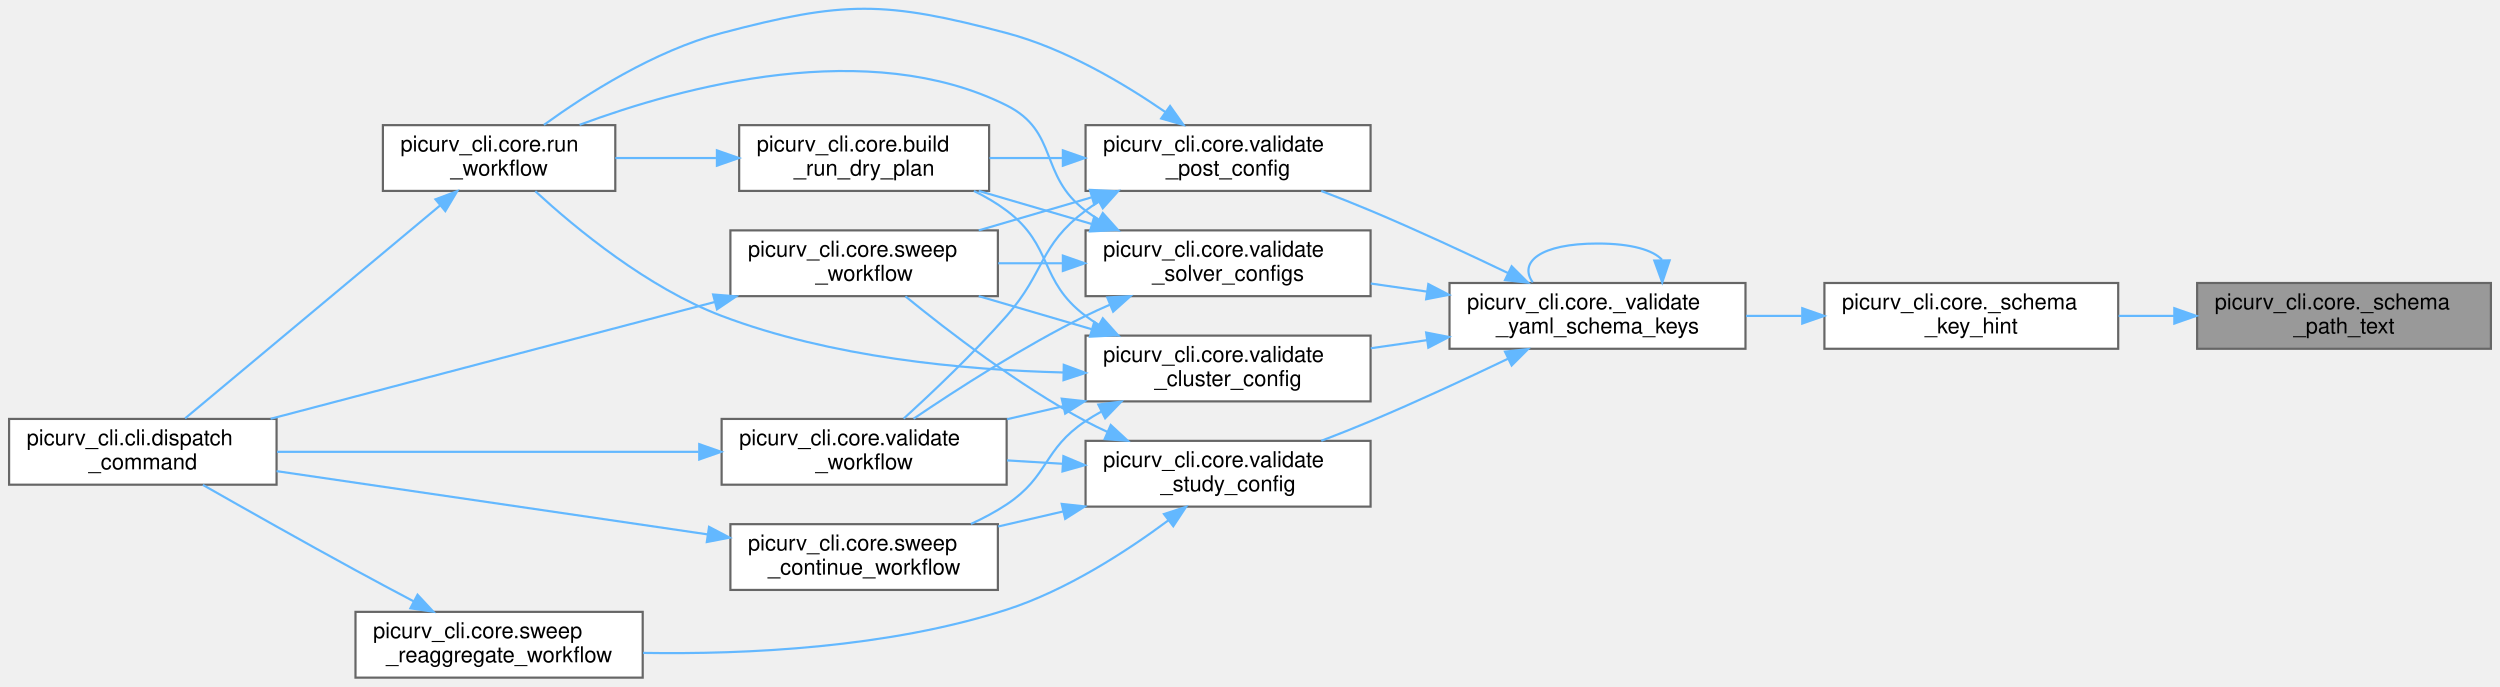
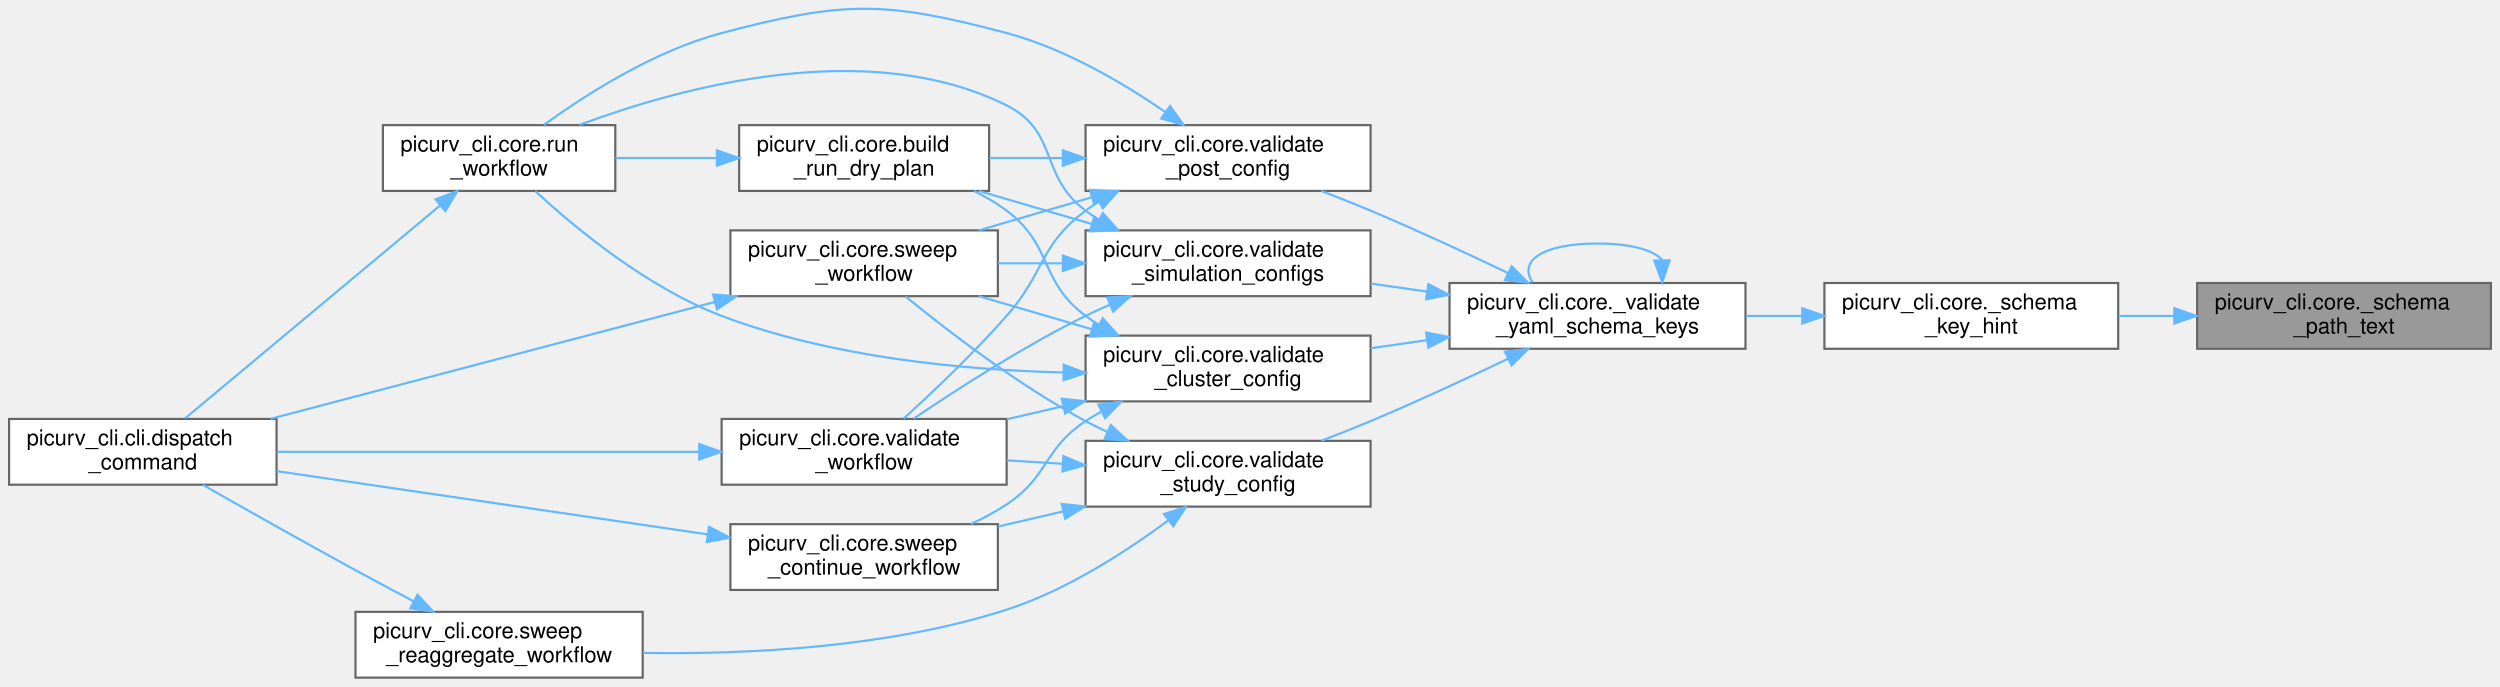
<svg xmlns="http://www.w3.org/2000/svg" xmlns:xlink="http://www.w3.org/1999/xlink" width="1140pt" height="313pt" viewBox="0.00 0.00 1140.00 313.08">
  <g id="graph0" class="graph" transform="scale(1 1) rotate(0) translate(4 309.08)">
    <g id="Node000001" class="node">
      <g id="a_Node000001">
        <a xlink:title="Render an internal schema path tuple as a user-facing YAML path.">
          <polygon fill="#999999" stroke="#666666" points="1132,-180 998,-180 998,-150 1132,-150 1132,-180" />
          <text text-anchor="start" x="1006" y="-168" font-family="Helvetica,sans-Serif" font-size="10.00">picurv_cli.core._schema</text>
          <text text-anchor="middle" x="1065" y="-157" font-family="Helvetica,sans-Serif" font-size="10.00">_path_text</text>
        </a>
      </g>
    </g>
    <g id="Node000002" class="node">
      <g id="a_Node000002">
        <a xlink:href="namespacepicurv__cli_1_1core.html#a4a3838458d071f13fdc33a25837ddc79" target="_top" xlink:title="Build a concise typo or hierarchy hint for an unsupported YAML key.">
          <polygon fill="white" stroke="#666666" points="962,-180 828,-180 828,-150 962,-150 962,-180" />
          <text text-anchor="start" x="836" y="-168" font-family="Helvetica,sans-Serif" font-size="10.00">picurv_cli.core._schema</text>
          <text text-anchor="middle" x="895" y="-157" font-family="Helvetica,sans-Serif" font-size="10.00">_key_hint</text>
        </a>
      </g>
    </g>
    <g id="edge1_Node000001_Node000002" class="edge">
      <g id="a_edge1_Node000001_Node000002">
        <a xlink:title=" ">
          <path fill="none" stroke="#63b8ff" d="M987.41,-165C978.99,-165 970.47,-165 962.19,-165" />
          <polygon fill="#63b8ff" stroke="#63b8ff" points="987.6,-168.5 997.6,-165 987.6,-161.5 987.6,-168.5" />
        </a>
      </g>
    </g>
    <g id="Node000003" class="node">
      <g id="a_Node000003">
        <a xlink:href="namespacepicurv__cli_1_1core.html#a9db31b0e2e36cf5a10d00ca2adf01b6f" target="_top" xlink:title="Reject unsupported YAML keys before they can be silently ignored by staging.">
          <polygon fill="white" stroke="#666666" points="792,-180 657,-180 657,-150 792,-150 792,-180" />
          <text text-anchor="start" x="665" y="-168" font-family="Helvetica,sans-Serif" font-size="10.00">picurv_cli.core._validate</text>
          <text text-anchor="middle" x="724.5" y="-157" font-family="Helvetica,sans-Serif" font-size="10.00">_yaml_schema_keys</text>
        </a>
      </g>
    </g>
    <g id="edge2_Node000002_Node000003" class="edge">
      <g id="a_edge2_Node000002_Node000003">
        <a xlink:title=" ">
          <path fill="none" stroke="#63b8ff" d="M817.63,-165C809.16,-165 800.59,-165 792.25,-165" />
          <polygon fill="#63b8ff" stroke="#63b8ff" points="817.89,-168.5 827.89,-165 817.89,-161.5 817.89,-168.5" />
        </a>
      </g>
    </g>
    <g id="edge3_Node000003_Node000003" class="edge">
      <g id="a_edge3_Node000003_Node000003">
        <a xlink:title=" ">
          <path fill="none" stroke="#63b8ff" d="M753.91,-190.6C749.89,-194.97 740.09,-198 724.5,-198 698.25,-198 688.41,-189.41 694.97,-180.28" />
          <polygon fill="#63b8ff" stroke="#63b8ff" points="757.41,-190.32 754.03,-180.28 750.41,-190.23 757.41,-190.32" />
        </a>
      </g>
    </g>
    <g id="Node000004" class="node">
      <g id="a_Node000004">
        <a xlink:href="namespacepicurv__cli_1_1core.html#a929539aeede0c2e6badb34a90ea67f0b" target="_top" xlink:title="Validate Slurm scheduler configuration from cluster.yml.">
          <polygon fill="white" stroke="#666666" points="621,-156 491,-156 491,-126 621,-126 621,-156" />
          <text text-anchor="start" x="499" y="-144" font-family="Helvetica,sans-Serif" font-size="10.00">picurv_cli.core.validate</text>
          <text text-anchor="middle" x="556" y="-133" font-family="Helvetica,sans-Serif" font-size="10.00">_cluster_config</text>
        </a>
      </g>
    </g>
    <g id="edge4_Node000003_Node000004" class="edge">
      <g id="a_edge4_Node000003_Node000004">
        <a xlink:title=" ">
          <path fill="none" stroke="#63b8ff" d="M646.73,-153.93C638.15,-152.7 629.47,-151.45 621.07,-150.24" />
          <polygon fill="#63b8ff" stroke="#63b8ff" points="646.34,-157.41 656.74,-155.38 647.34,-150.49 646.34,-157.41" />
        </a>
      </g>
    </g>
    <g id="Node000011" class="node">
      <g id="a_Node000011">
        <a xlink:href="namespacepicurv__cli_1_1core.html#af4bbc60dc833dc2df225f44586e8f112" target="_top" xlink:title="Validates the post-processing config before running the post-processor.">
          <polygon fill="white" stroke="#666666" points="621,-252 491,-252 491,-222 621,-222 621,-252" />
          <text text-anchor="start" x="499" y="-240" font-family="Helvetica,sans-Serif" font-size="10.00">picurv_cli.core.validate</text>
          <text text-anchor="middle" x="556" y="-229" font-family="Helvetica,sans-Serif" font-size="10.00">_post_config</text>
        </a>
      </g>
    </g>
    <g id="edge15_Node000003_Node000011" class="edge">
      <g id="a_edge15_Node000003_Node000011">
        <a xlink:title=" ">
          <path fill="none" stroke="#63b8ff" d="M683.66,-184.55C664.82,-193.57 641.92,-204.2 621,-213 613.78,-216.04 606.03,-219.1 598.5,-221.98" />
          <polygon fill="#63b8ff" stroke="#63b8ff" points="685.34,-187.63 692.84,-180.14 682.31,-181.32 685.34,-187.63" />
        </a>
      </g>
    </g>
    <g id="Node000012" class="node">
      <g id="a_Node000012">
-         <a xlink:href="namespacepicurv__cli_1_1core.html#aa361b69d8425c533940a916974f19cdc" target="_top" xlink:title="Validates all solver input configs before any work is done.">
+         <a xlink:href="namespacepicurv__cli_1_1core.html#a3e5bd11c78f74e04d6d15fe9c6413f20" target="_top" xlink:title="Validates every configuration a simulation run consumes, before any work is done.">
          <polygon fill="white" stroke="#666666" points="621,-204 491,-204 491,-174 621,-174 621,-204" />
          <text text-anchor="start" x="499" y="-192" font-family="Helvetica,sans-Serif" font-size="10.00">picurv_cli.core.validate</text>
-           <text text-anchor="middle" x="556" y="-181" font-family="Helvetica,sans-Serif" font-size="10.00">_solver_configs</text>
+           <text text-anchor="middle" x="556" y="-181" font-family="Helvetica,sans-Serif" font-size="10.00">_simulation_configs</text>
        </a>
      </g>
    </g>
    <g id="edge20_Node000003_Node000012" class="edge">
      <g id="a_edge20_Node000003_Node000012">
        <a xlink:title=" ">
          <path fill="none" stroke="#63b8ff" d="M646.73,-176.07C638.15,-177.3 629.47,-178.55 621.07,-179.76" />
          <polygon fill="#63b8ff" stroke="#63b8ff" points="647.34,-179.51 656.74,-174.62 646.34,-172.59 647.34,-179.51" />
        </a>
      </g>
    </g>
    <g id="Node000013" class="node">
      <g id="a_Node000013">
        <a xlink:href="namespacepicurv__cli_1_1core.html#a0fa0191e5c9188b91a3d20d999743789" target="_top" xlink:title="Validate sweep/study specification from study.yml.">
          <polygon fill="white" stroke="#666666" points="621,-108 491,-108 491,-78 621,-78 621,-108" />
          <text text-anchor="start" x="499" y="-96" font-family="Helvetica,sans-Serif" font-size="10.00">picurv_cli.core.validate</text>
          <text text-anchor="middle" x="556" y="-85" font-family="Helvetica,sans-Serif" font-size="10.00">_study_config</text>
        </a>
      </g>
    </g>
    <g id="edge25_Node000003_Node000013" class="edge">
      <g id="a_edge25_Node000003_Node000013">
        <a xlink:title=" ">
          <path fill="none" stroke="#63b8ff" d="M683.66,-145.45C664.82,-136.43 641.92,-125.8 621,-117 613.78,-113.96 606.03,-110.9 598.5,-108.02" />
          <polygon fill="#63b8ff" stroke="#63b8ff" points="682.31,-148.68 692.84,-149.86 685.34,-142.37 682.31,-148.68" />
        </a>
      </g>
    </g>
    <g id="Node000005" class="node">
      <g id="a_Node000005">
        <a xlink:href="namespacepicurv__cli_1_1core.html#ad0a7e7908fe8018c48c3dbf1cd1a0fab" target="_top" xlink:title="Build a no-write execution plan for run --dry-run.">
          <polygon fill="white" stroke="#666666" points="447,-252 333,-252 333,-222 447,-222 447,-252" />
          <text text-anchor="start" x="341" y="-240" font-family="Helvetica,sans-Serif" font-size="10.00">picurv_cli.core.build</text>
          <text text-anchor="middle" x="390" y="-229" font-family="Helvetica,sans-Serif" font-size="10.00">_run_dry_plan</text>
        </a>
      </g>
    </g>
    <g id="edge5_Node000004_Node000005" class="edge">
      <g id="a_edge5_Node000004_Node000005">
        <a xlink:title=" ">
          <path fill="none" stroke="#63b8ff" d="M496.8,-161.05C494.79,-162.3 492.85,-163.61 491,-165 469.66,-180.99 476.34,-197.01 455,-213 450.44,-216.42 445.34,-219.39 440.07,-221.98" />
          <polygon fill="#63b8ff" stroke="#63b8ff" points="498.86,-163.91 505.93,-156.02 495.49,-157.78 498.86,-163.91" />
        </a>
      </g>
    </g>
    <g id="Node000006" class="node">
      <g id="a_Node000006">
        <a xlink:href="namespacepicurv__cli_1_1core.html#af3c335a580c984143890f7ab305c5011" target="_top" xlink:title="Main orchestrator for the 'run' command (local and Slurm modes).">
          <polygon fill="white" stroke="#666666" points="276.5,-252 170.5,-252 170.5,-222 276.5,-222 276.5,-252" />
          <text text-anchor="start" x="178.5" y="-240" font-family="Helvetica,sans-Serif" font-size="10.00">picurv_cli.core.run</text>
          <text text-anchor="middle" x="223.5" y="-229" font-family="Helvetica,sans-Serif" font-size="10.00">_workflow</text>
        </a>
      </g>
    </g>
    <g id="edge8_Node000004_Node000006" class="edge">
      <g id="a_edge8_Node000004_Node000006">
        <a xlink:title=" ">
          <path fill="none" stroke="#63b8ff" d="M480.76,-139.19C434.58,-140.36 374.72,-146.12 325,-165 291.29,-177.8 258.54,-204.81 240.01,-221.86" />
          <polygon fill="#63b8ff" stroke="#63b8ff" points="481.06,-142.68 491,-139 480.93,-135.68 481.06,-142.68" />
        </a>
      </g>
    </g>
    <g id="Node000008" class="node">
      <g id="a_Node000008">
        <a xlink:href="namespacepicurv__cli_1_1core.html#ab4ebe76e6a910194de005f3ed4679086" target="_top" xlink:title="Continue a partially-completed Slurm parameter sweep study.">
          <polygon fill="white" stroke="#666666" points="451,-70 329,-70 329,-40 451,-40 451,-70" />
          <text text-anchor="start" x="337" y="-58" font-family="Helvetica,sans-Serif" font-size="10.00">picurv_cli.core.sweep</text>
          <text text-anchor="middle" x="390" y="-47" font-family="Helvetica,sans-Serif" font-size="10.00">_continue_workflow</text>
        </a>
      </g>
    </g>
    <g id="edge9_Node000004_Node000008" class="edge">
      <g id="a_edge9_Node000004_Node000008">
        <a xlink:title=" ">
          <path fill="none" stroke="#63b8ff" d="M498.14,-121.31C495.68,-119.95 493.29,-118.52 491,-117 471.61,-104.14 474.39,-91.86 455,-79 449.96,-75.66 444.38,-72.69 438.69,-70.09" />
          <polygon fill="#63b8ff" stroke="#63b8ff" points="496.8,-124.56 507.31,-125.91 499.94,-118.3 496.8,-124.56" />
        </a>
      </g>
    </g>
    <g id="Node000009" class="node">
      <g id="a_Node000009">
        <a xlink:href="namespacepicurv__cli_1_1core.html#a600b6b58cdfbc6e55e78ae5a2697c9fd" target="_top" xlink:title="Study/sweep orchestration using Slurm job arrays.">
          <polygon fill="white" stroke="#666666" points="451,-204 329,-204 329,-174 451,-174 451,-204" />
          <text text-anchor="start" x="337" y="-192" font-family="Helvetica,sans-Serif" font-size="10.00">picurv_cli.core.sweep</text>
          <text text-anchor="middle" x="390" y="-181" font-family="Helvetica,sans-Serif" font-size="10.00">_workflow</text>
        </a>
      </g>
    </g>
    <g id="edge11_Node000004_Node000009" class="edge">
      <g id="a_edge11_Node000004_Node000009">
        <a xlink:title=" ">
          <path fill="none" stroke="#63b8ff" d="M493.75,-158.93C476.8,-163.89 458.58,-169.22 442.26,-174" />
          <polygon fill="#63b8ff" stroke="#63b8ff" points="494.95,-162.22 503.56,-156.06 492.98,-155.51 494.95,-162.22" />
        </a>
      </g>
    </g>
    <g id="Node000010" class="node">
      <g id="a_Node000010">
        <a xlink:href="namespacepicurv__cli_1_1core.html#a068f9134a2449c213fe602e660d2cce4" target="_top" xlink:title="Implements picurv validate without launching solver/post workflows.">
          <polygon fill="white" stroke="#666666" points="455,-118 325,-118 325,-88 455,-88 455,-118" />
          <text text-anchor="start" x="333" y="-106" font-family="Helvetica,sans-Serif" font-size="10.00">picurv_cli.core.validate</text>
          <text text-anchor="middle" x="390" y="-95" font-family="Helvetica,sans-Serif" font-size="10.00">_workflow</text>
        </a>
      </g>
    </g>
    <g id="edge13_Node000004_Node000010" class="edge">
      <g id="a_edge13_Node000004_Node000010">
        <a xlink:title=" ">
          <path fill="none" stroke="#63b8ff" d="M480.71,-123.79C472.18,-121.81 463.54,-119.81 455.16,-117.87" />
          <polygon fill="#63b8ff" stroke="#63b8ff" points="480.12,-127.24 490.65,-126.09 481.7,-120.42 480.12,-127.24" />
        </a>
      </g>
    </g>
    <g id="edge6_Node000005_Node000006" class="edge">
      <g id="a_edge6_Node000005_Node000006">
        <a xlink:title=" ">
          <path fill="none" stroke="#63b8ff" d="M322.41,-237C307.13,-237 291.09,-237 276.52,-237" />
          <polygon fill="#63b8ff" stroke="#63b8ff" points="322.85,-240.5 332.85,-237 322.85,-233.5 322.85,-240.5" />
        </a>
      </g>
    </g>
    <g id="Node000007" class="node">
      <g id="a_Node000007">
        <a xlink:href="namespacepicurv__cli_1_1cli.html#a41f5f5f48800b89e6c2361972ea60b3b" target="_top" xlink:title="Validate argument combinations and dispatch to command handlers.">
          <polygon fill="white" stroke="#666666" points="122,-118 0,-118 0,-88 122,-88 122,-118" />
          <text text-anchor="start" x="8" y="-106" font-family="Helvetica,sans-Serif" font-size="10.00">picurv_cli.cli.dispatch</text>
          <text text-anchor="middle" x="61" y="-95" font-family="Helvetica,sans-Serif" font-size="10.00">_command</text>
        </a>
      </g>
    </g>
    <g id="edge7_Node000006_Node000007" class="edge">
      <g id="a_edge7_Node000006_Node000007">
        <a xlink:title=" ">
          <path fill="none" stroke="#63b8ff" d="M196.63,-215.4C164.03,-188.18 108.81,-142.08 80.28,-118.26" />
          <polygon fill="#63b8ff" stroke="#63b8ff" points="194.48,-218.17 204.4,-221.89 198.97,-212.79 194.48,-218.17" />
        </a>
      </g>
    </g>
    <g id="edge10_Node000008_Node000007" class="edge">
      <g id="a_edge10_Node000008_Node000007">
        <a xlink:title=" ">
          <path fill="none" stroke="#63b8ff" d="M318.72,-65.32C260.13,-73.92 177.54,-86.04 122.01,-94.19" />
          <polygon fill="#63b8ff" stroke="#63b8ff" points="319.26,-68.78 328.64,-63.86 318.24,-61.85 319.26,-68.78" />
        </a>
      </g>
    </g>
    <g id="edge12_Node000009_Node000007" class="edge">
      <g id="a_edge12_Node000009_Node000007">
        <a xlink:title=" ">
          <path fill="none" stroke="#63b8ff" d="M321.95,-171.37C262.24,-155.66 175.81,-132.93 119.27,-118.06" />
          <polygon fill="#63b8ff" stroke="#63b8ff" points="321.11,-174.76 331.67,-173.92 322.89,-167.99 321.11,-174.76" />
        </a>
      </g>
    </g>
    <g id="edge14_Node000010_Node000007" class="edge">
      <g id="a_edge14_Node000010_Node000007">
        <a xlink:title=" ">
          <path fill="none" stroke="#63b8ff" d="M314.54,-103C256.32,-103 176.43,-103 122.21,-103" />
          <polygon fill="#63b8ff" stroke="#63b8ff" points="314.79,-106.5 324.79,-103 314.79,-99.5 314.79,-106.5" />
        </a>
      </g>
    </g>
    <g id="edge16_Node000011_Node000005" class="edge">
      <g id="a_edge16_Node000011_Node000005">
        <a xlink:title=" ">
          <path fill="none" stroke="#63b8ff" d="M480.46,-237C469.27,-237 457.9,-237 447.18,-237" />
          <polygon fill="#63b8ff" stroke="#63b8ff" points="480.65,-240.5 490.65,-237 480.65,-233.5 480.65,-240.5" />
        </a>
      </g>
    </g>
    <g id="edge17_Node000011_Node000006" class="edge">
      <g id="a_edge17_Node000011_Node000006">
        <a xlink:title=" ">
          <path fill="none" stroke="#63b8ff" d="M527.43,-257.95C508.25,-271.15 481.47,-286.99 455,-294 399.15,-308.8 380.87,-308.74 325,-294 294.36,-285.91 263.26,-266.1 243.94,-252.11" />
          <polygon fill="#63b8ff" stroke="#63b8ff" points="529.54,-260.74 535.67,-252.11 525.49,-255.03 529.54,-260.74" />
        </a>
      </g>
    </g>
    <g id="edge18_Node000011_Node000009" class="edge">
      <g id="a_edge18_Node000011_Node000009">
        <a xlink:title=" ">
          <path fill="none" stroke="#63b8ff" d="M493.75,-219.07C476.8,-214.11 458.58,-208.78 442.26,-204" />
          <polygon fill="#63b8ff" stroke="#63b8ff" points="492.98,-222.49 503.56,-221.94 494.95,-215.78 492.98,-222.49" />
        </a>
      </g>
    </g>
    <g id="edge19_Node000011_Node000010" class="edge">
      <g id="a_edge19_Node000011_Node000010">
        <a xlink:title=" ">
          <path fill="none" stroke="#63b8ff" d="M496.8,-216.95C494.79,-215.7 492.85,-214.39 491,-213 469.66,-197.01 472.63,-185.01 455,-165 440.07,-148.06 421.35,-130.27 408.02,-118.12" />
          <polygon fill="#63b8ff" stroke="#63b8ff" points="495.49,-220.22 505.93,-221.98 498.86,-214.09 495.49,-220.22" />
        </a>
      </g>
    </g>
    <g id="edge21_Node000012_Node000005" class="edge">
      <g id="a_edge21_Node000012_Node000005">
        <a xlink:title=" ">
          <path fill="none" stroke="#63b8ff" d="M493.75,-206.93C476.8,-211.89 458.58,-217.22 442.26,-222" />
          <polygon fill="#63b8ff" stroke="#63b8ff" points="494.95,-210.22 503.56,-204.06 492.98,-203.51 494.95,-210.22" />
        </a>
      </g>
    </g>
    <g id="edge22_Node000012_Node000006" class="edge">
      <g id="a_edge22_Node000012_Node000006">
        <a xlink:title=" ">
          <path fill="none" stroke="#63b8ff" d="M496.8,-209.05C494.79,-210.3 492.85,-211.61 491,-213 469.66,-228.99 478.85,-249.07 455,-261 392.02,-292.49 307.44,-269.71 260.21,-252.14" />
          <polygon fill="#63b8ff" stroke="#63b8ff" points="498.86,-211.91 505.93,-204.02 495.49,-205.78 498.86,-211.91" />
        </a>
      </g>
    </g>
    <g id="edge23_Node000012_Node000009" class="edge">
      <g id="a_edge23_Node000012_Node000009">
        <a xlink:title=" ">
          <path fill="none" stroke="#63b8ff" d="M480.49,-189C470.66,-189 460.69,-189 451.15,-189" />
          <polygon fill="#63b8ff" stroke="#63b8ff" points="480.65,-192.5 490.65,-189 480.65,-185.5 480.65,-192.5" />
        </a>
      </g>
    </g>
    <g id="edge24_Node000012_Node000010" class="edge">
      <g id="a_edge24_Node000012_Node000010">
        <a xlink:title=" ">
          <path fill="none" stroke="#63b8ff" d="M502.04,-170.08C498.27,-168.45 494.55,-166.75 491,-165 462.77,-151.12 432.32,-131.5 412.53,-118.08" />
          <polygon fill="#63b8ff" stroke="#63b8ff" points="500.9,-173.4 511.48,-174 503.58,-166.93 500.9,-173.4" />
        </a>
      </g>
    </g>
    <g id="edge26_Node000013_Node000008" class="edge">
      <g id="a_edge26_Node000013_Node000008">
        <a xlink:title=" ">
          <path fill="none" stroke="#63b8ff" d="M480.8,-75.81C470.87,-73.51 460.79,-71.17 451.15,-68.94" />
          <polygon fill="#63b8ff" stroke="#63b8ff" points="480.12,-79.24 490.65,-78.09 481.7,-72.42 480.12,-79.24" />
        </a>
      </g>
    </g>
    <g id="edge29_Node000013_Node000009" class="edge">
      <g id="a_edge29_Node000013_Node000009">
        <a xlink:title=" ">
          <path fill="none" stroke="#63b8ff" d="M501.04,-112.04C497.6,-113.62 494.22,-115.27 491,-117 460.26,-133.45 428.12,-158.14 408.83,-173.91" />
          <polygon fill="#63b8ff" stroke="#63b8ff" points="502.48,-115.23 510.26,-108.03 499.69,-108.81 502.48,-115.23" />
        </a>
      </g>
    </g>
    <g id="edge30_Node000013_Node000010" class="edge">
      <g id="a_edge30_Node000013_Node000010">
        <a xlink:title=" ">
          <path fill="none" stroke="#63b8ff" d="M480.44,-97.55C472,-98.06 463.45,-98.58 455.16,-99.09" />
          <polygon fill="#63b8ff" stroke="#63b8ff" points="480.89,-101.03 490.65,-96.92 480.46,-94.04 480.89,-101.03" />
        </a>
      </g>
    </g>
    <g id="Node000014" class="node">
      <g id="a_Node000014">
        <a xlink:href="namespacepicurv__cli_1_1core.html#a31014aeddbbb7d10f4d4b349cdd994c7" target="_top" xlink:title="Re-run metrics aggregation and plot generation for an existing study.">
          <polygon fill="white" stroke="#666666" points="289,-30 158,-30 158,0 289,0 289,-30" />
          <text text-anchor="start" x="166" y="-18" font-family="Helvetica,sans-Serif" font-size="10.00">picurv_cli.core.sweep</text>
          <text text-anchor="middle" x="223.5" y="-7" font-family="Helvetica,sans-Serif" font-size="10.00">_reaggregate_workflow</text>
        </a>
      </g>
    </g>
    <g id="edge27_Node000013_Node000014" class="edge">
      <g id="a_edge27_Node000013_Node000014">
        <a xlink:title=" ">
          <path fill="none" stroke="#63b8ff" d="M528.88,-71.83C509.67,-57.56 482.26,-39.8 455,-31 400.98,-13.57 336.26,-10.52 289.17,-11.28" />
          <polygon fill="#63b8ff" stroke="#63b8ff" points="526.76,-74.62 536.84,-77.9 531,-69.05 526.76,-74.62" />
        </a>
      </g>
    </g>
    <g id="edge28_Node000014_Node000007" class="edge">
      <g id="a_edge28_Node000014_Node000007">
        <a xlink:title=" ">
          <path fill="none" stroke="#63b8ff" d="M184.61,-34.75C175.85,-39.38 166.58,-44.33 158,-49 134.32,-61.9 107.6,-76.97 88.38,-87.91" />
          <polygon fill="#63b8ff" stroke="#63b8ff" points="186.3,-37.82 193.51,-30.07 183.03,-31.63 186.3,-37.82" />
        </a>
      </g>
    </g>
  </g>
</svg>
